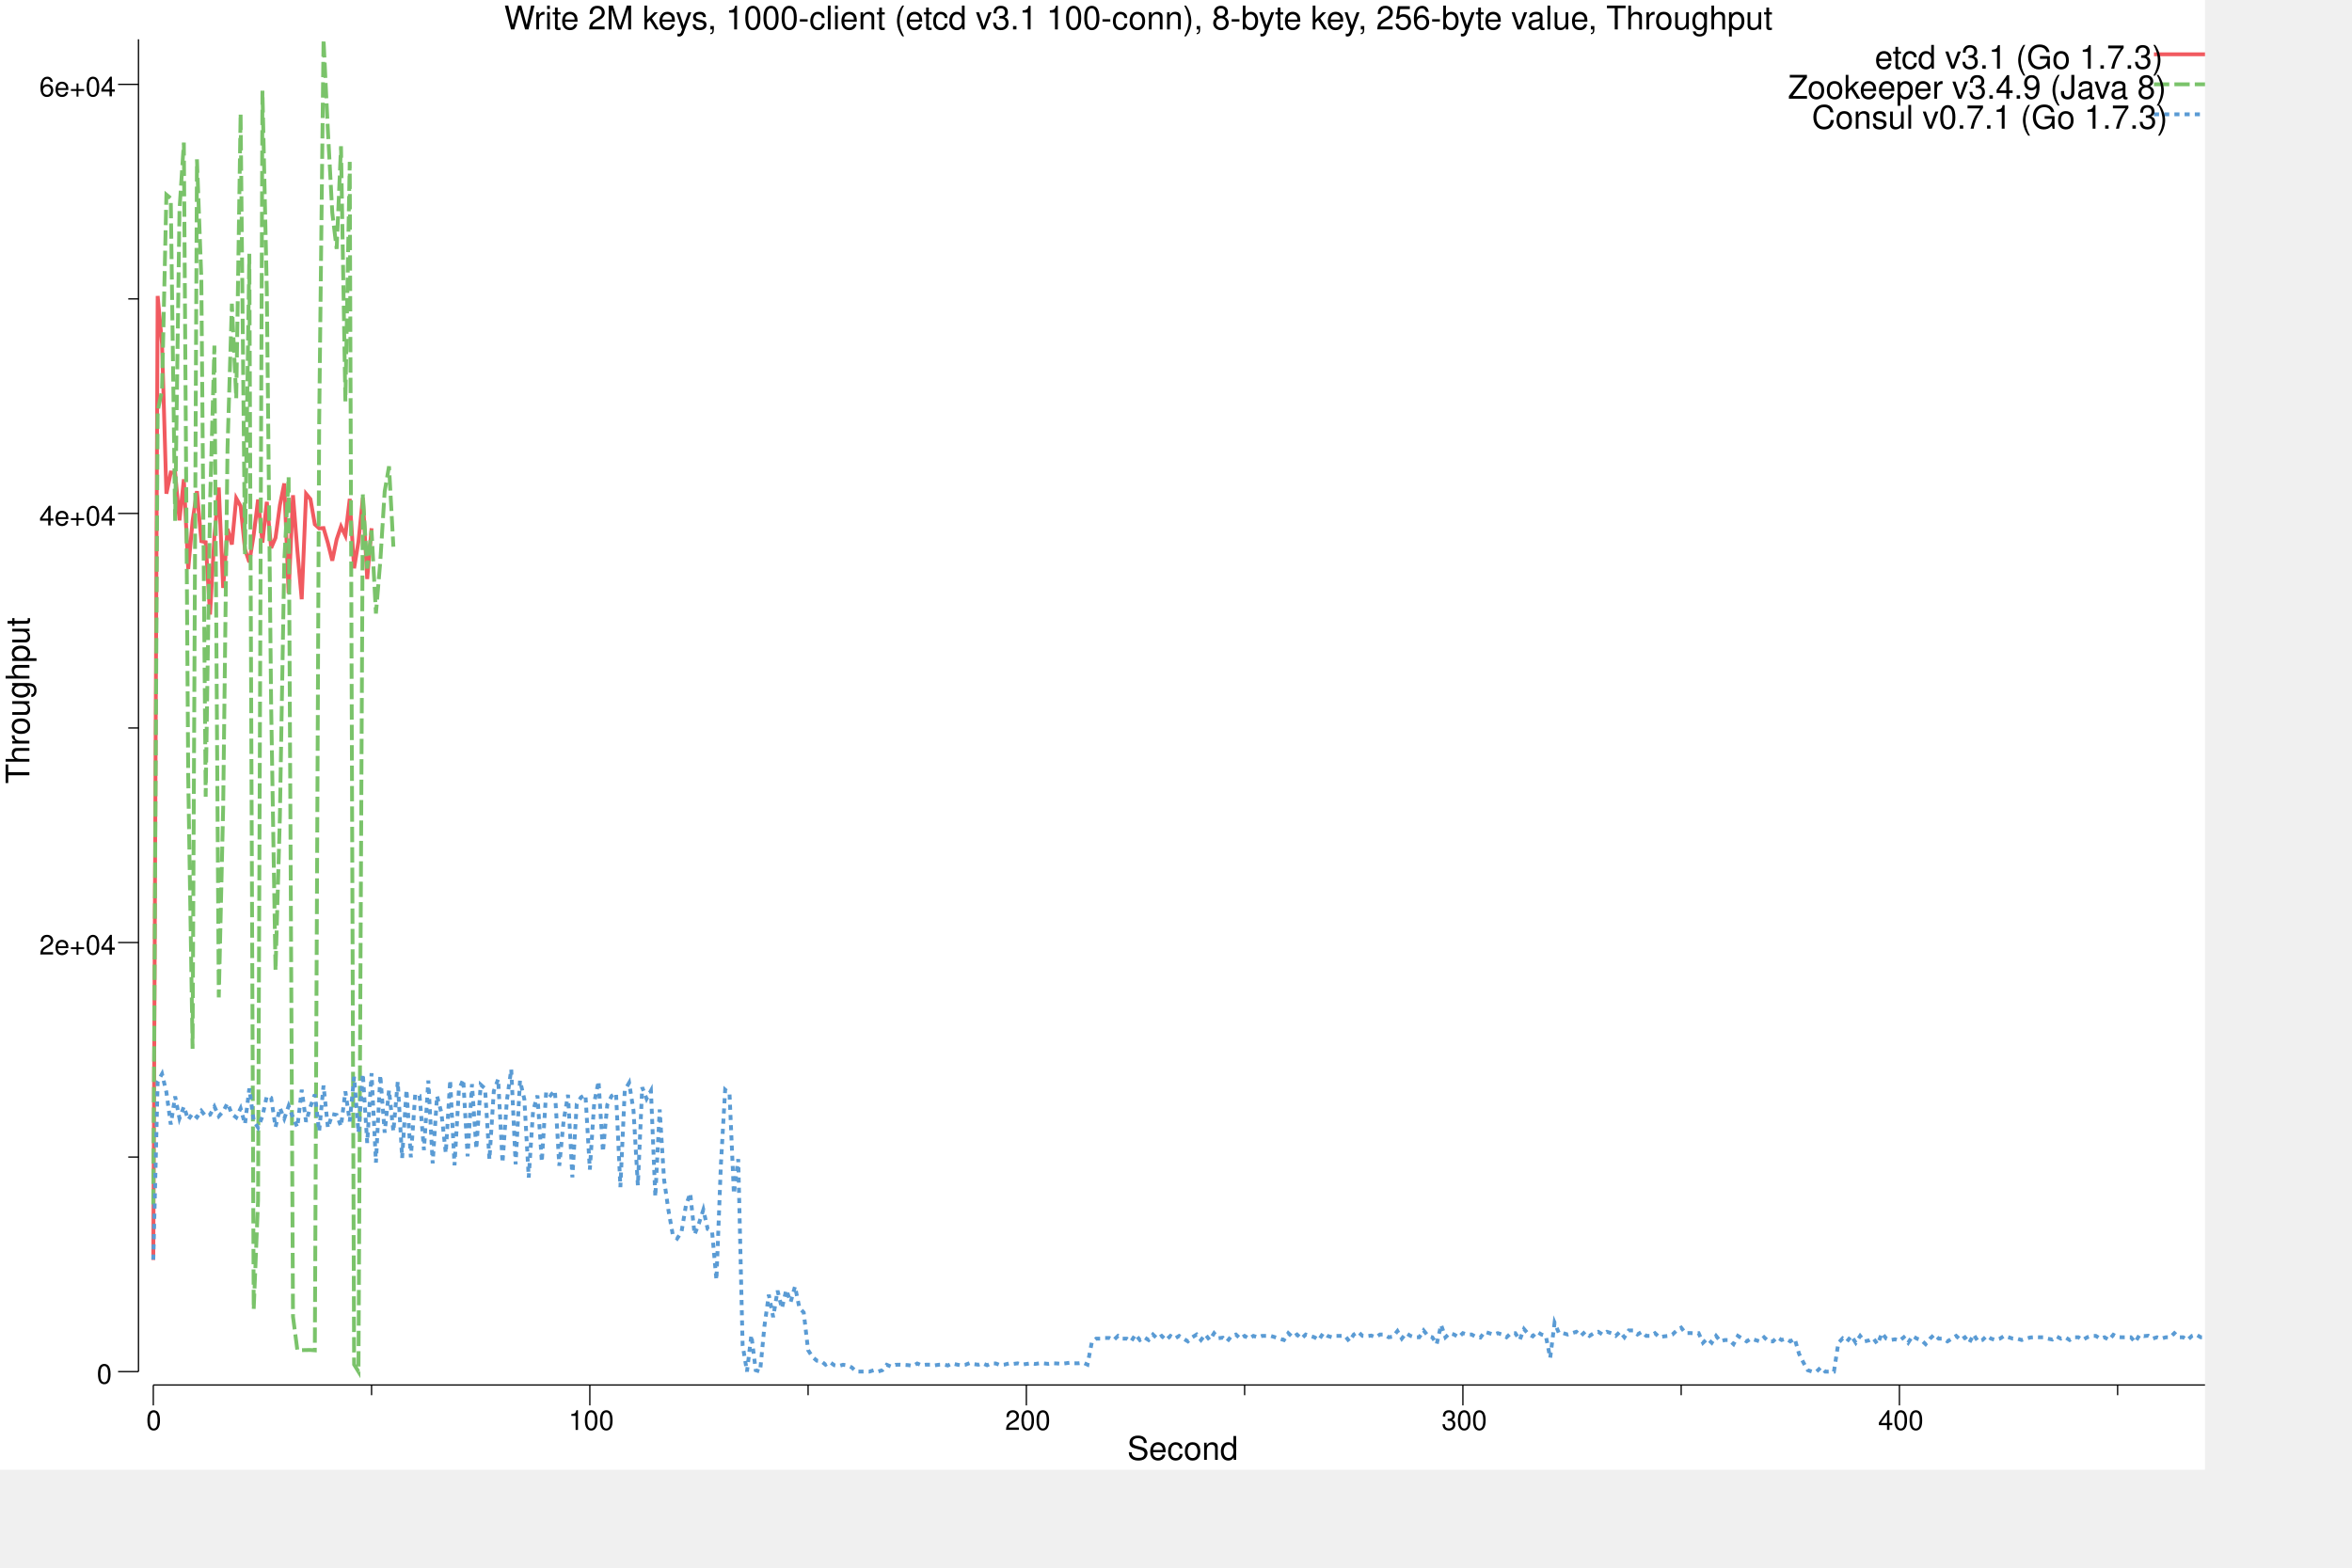
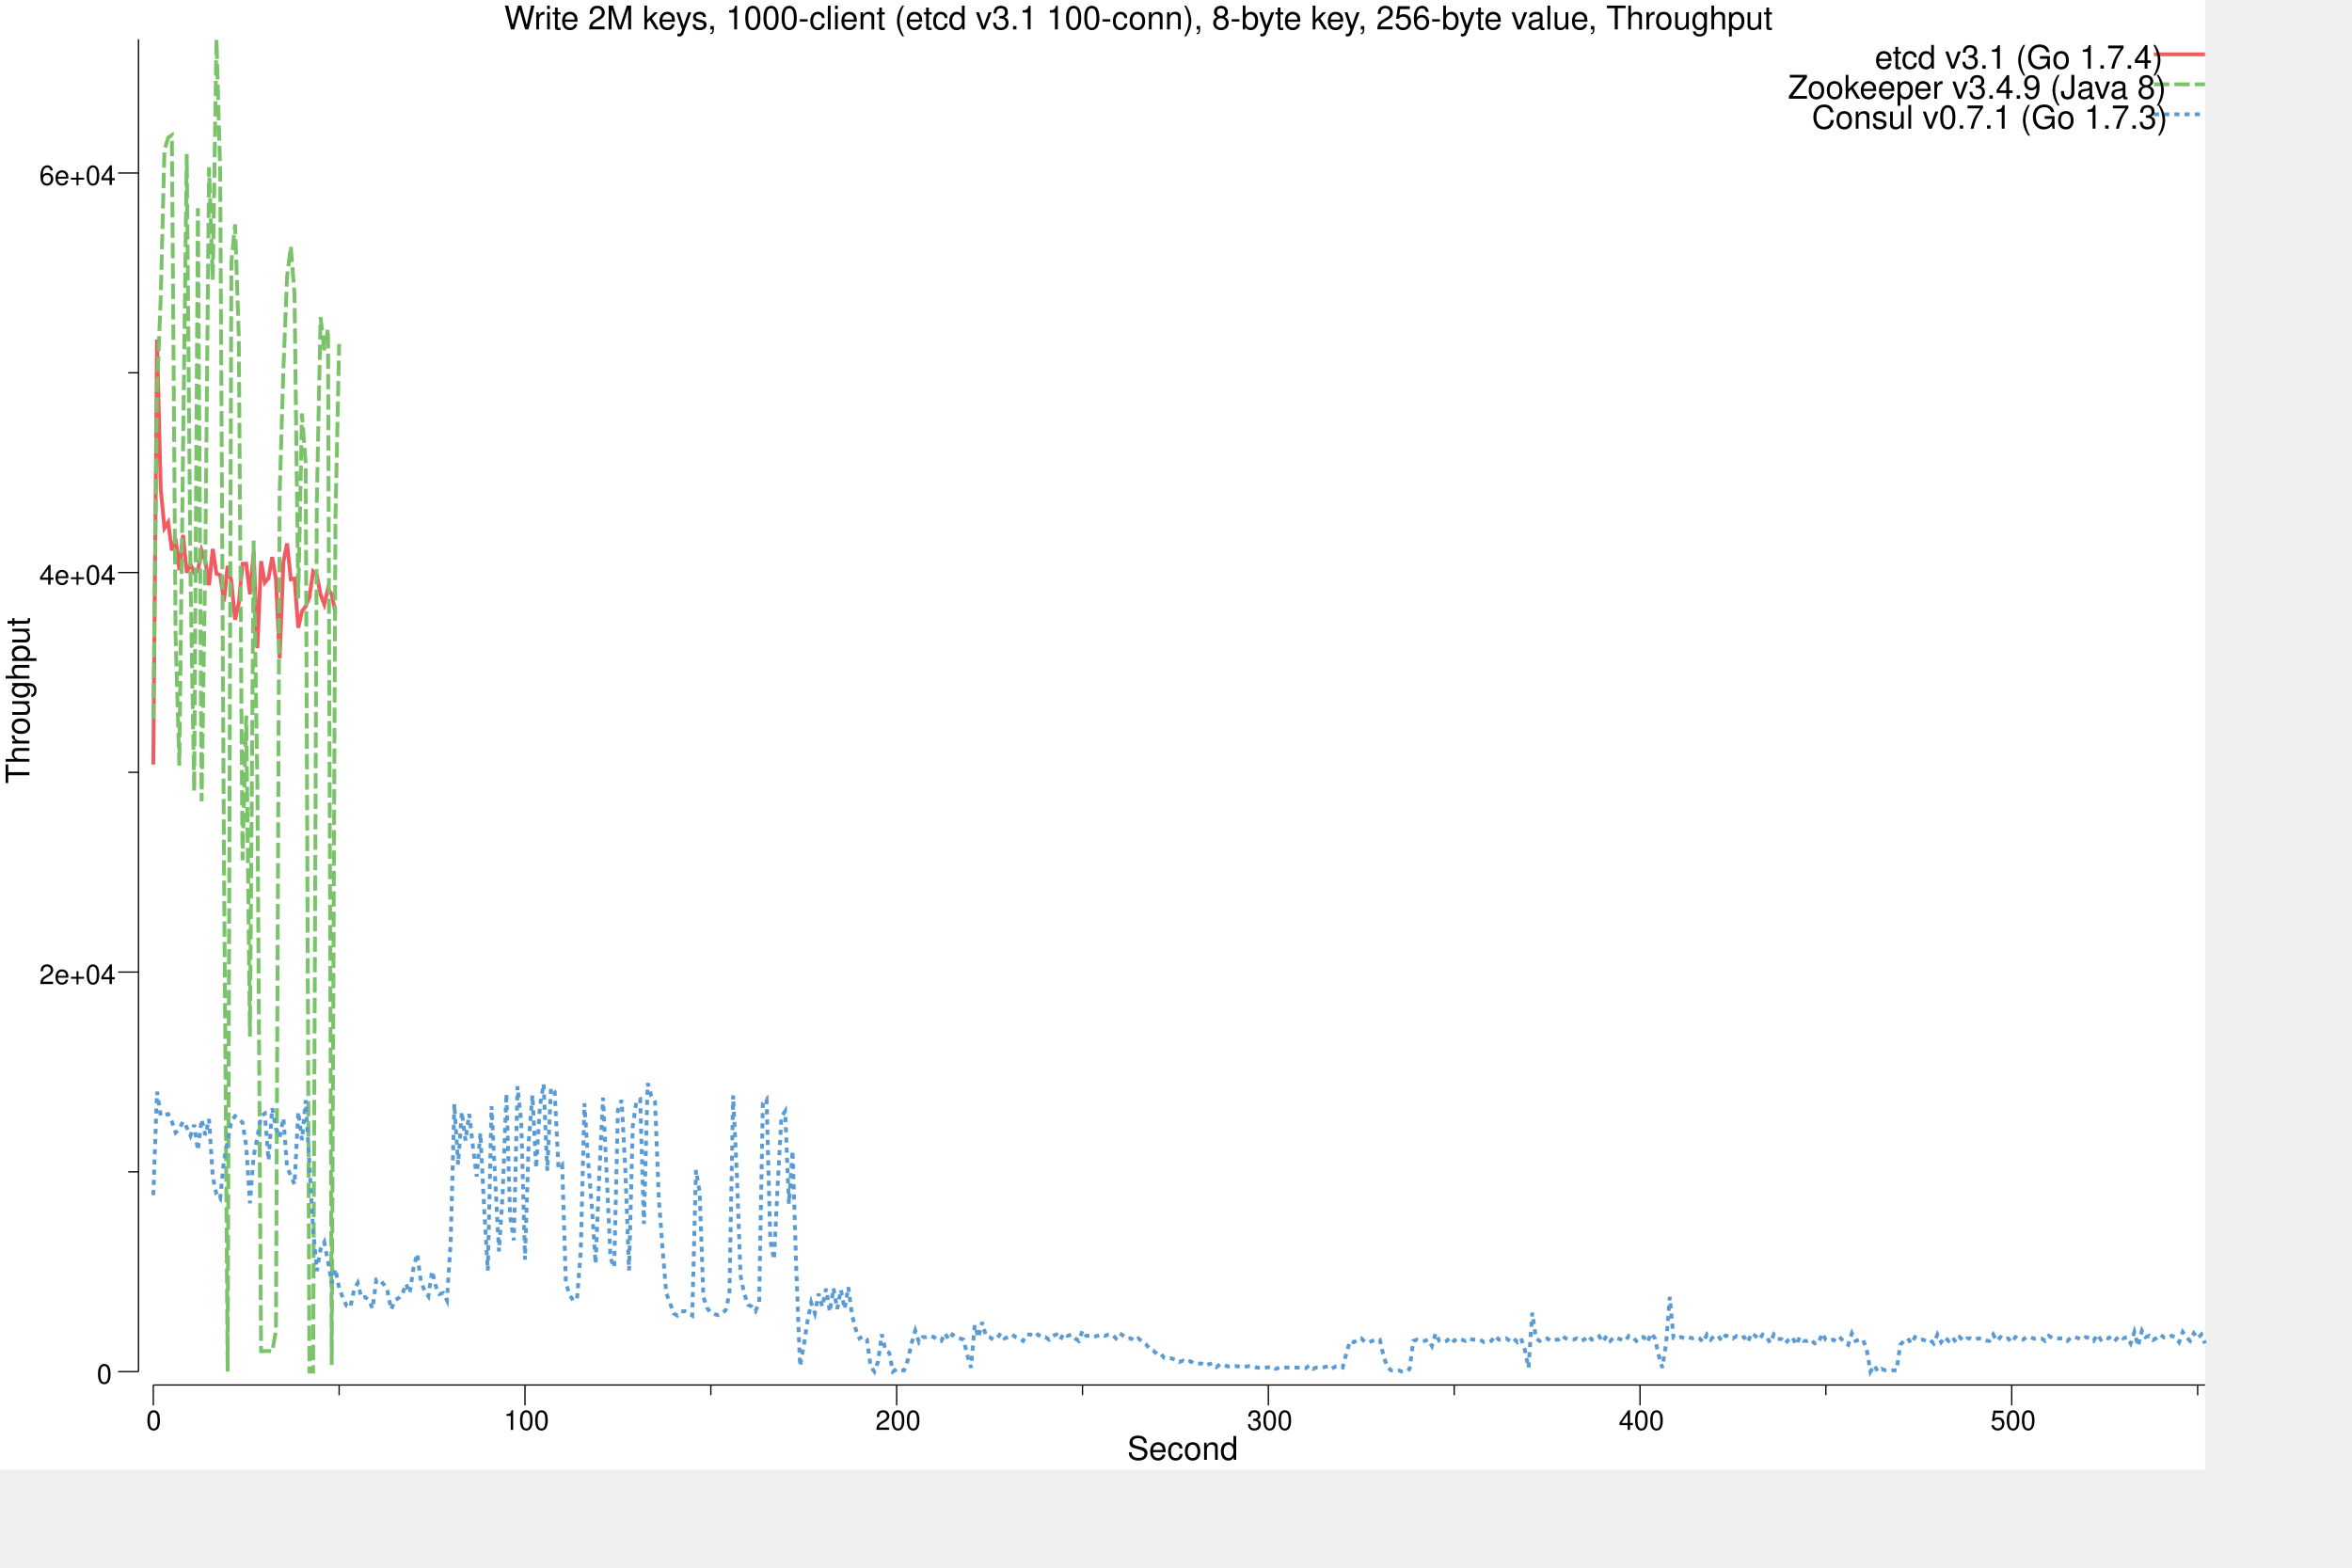
<svg xmlns="http://www.w3.org/2000/svg" width="12in" height="8in">
  <g transform="scale(1, -1) translate(0, -720)">
    <path d="M0,0L1080,0L1080,720L0,720Z" style="fill:#FFFFFF" />
    <text x="246.93" y="-705.6" transform="scale(1, -1)" style="font-family:Helvetica;font-weight:normal;font-style:normal;font-size:12pt">Write 2M keys, 1000-client (etcd v3.1 100-conn), 8-byte key, 256-byte value, Throughput</text>
    <text x="552.11" y="-4.849" transform="scale(1, -1)" style="font-family:Helvetica;font-weight:normal;font-style:normal;font-size:12pt">Second</text>
    <text x="71.609" y="-19.498" transform="scale(1, -1)" style="font-family:Helvetica;font-weight:normal;font-style:normal;font-size:10pt">0</text>
-     <text x="278.47" y="-19.498" transform="scale(1, -1)" style="font-family:Helvetica;font-weight:normal;font-style:normal;font-size:10pt">100</text>
-     <text x="492.28" y="-19.498" transform="scale(1, -1)" style="font-family:Helvetica;font-weight:normal;font-style:normal;font-size:10pt">200</text>
-     <text x="706.09" y="-19.498" transform="scale(1, -1)" style="font-family:Helvetica;font-weight:normal;font-style:normal;font-size:10pt">300</text>
-     <text x="919.9" y="-19.498" transform="scale(1, -1)" style="font-family:Helvetica;font-weight:normal;font-style:normal;font-size:10pt">400</text>
+     <text x="246.71" y="-19.498" transform="scale(1, -1)" style="font-family:Helvetica;font-weight:normal;font-style:normal;font-size:10pt">100</text>
+     <text x="428.76" y="-19.498" transform="scale(1, -1)" style="font-family:Helvetica;font-weight:normal;font-style:normal;font-size:10pt">200</text>
+     <text x="610.81" y="-19.498" transform="scale(1, -1)" style="font-family:Helvetica;font-weight:normal;font-style:normal;font-size:10pt">300</text>
+     <text x="792.86" y="-19.498" transform="scale(1, -1)" style="font-family:Helvetica;font-weight:normal;font-style:normal;font-size:10pt">400</text>
+     <text x="974.91" y="-19.498" transform="scale(1, -1)" style="font-family:Helvetica;font-weight:normal;font-style:normal;font-size:10pt">500</text>
    <path d="M75.085,31.498L75.085,41.498" style="fill:none;stroke:#000000;stroke-width:0.625" />
-     <path d="M288.9,31.498L288.9,41.498" style="fill:none;stroke:#000000;stroke-width:0.625" />
-     <path d="M502.71,31.498L502.71,41.498" style="fill:none;stroke:#000000;stroke-width:0.625" />
-     <path d="M716.52,31.498L716.52,41.498" style="fill:none;stroke:#000000;stroke-width:0.625" />
-     <path d="M930.33,31.498L930.33,41.498" style="fill:none;stroke:#000000;stroke-width:0.625" />
-     <path d="M181.99,36.498L181.99,41.498" style="fill:none;stroke:#000000;stroke-width:0.625" />
-     <path d="M395.8,36.498L395.8,41.498" style="fill:none;stroke:#000000;stroke-width:0.625" />
-     <path d="M609.61,36.498L609.61,41.498" style="fill:none;stroke:#000000;stroke-width:0.625" />
-     <path d="M823.43,36.498L823.43,41.498" style="fill:none;stroke:#000000;stroke-width:0.625" />
-     <path d="M1037.2,36.498L1037.2,41.498" style="fill:none;stroke:#000000;stroke-width:0.625" />
+     <path d="M257.14,31.498L257.14,41.498" style="fill:none;stroke:#000000;stroke-width:0.625" />
+     <path d="M439.18,31.498L439.18,41.498" style="fill:none;stroke:#000000;stroke-width:0.625" />
+     <path d="M621.23,31.498L621.23,41.498" style="fill:none;stroke:#000000;stroke-width:0.625" />
+     <path d="M803.28,31.498L803.28,41.498" style="fill:none;stroke:#000000;stroke-width:0.625" />
+     <path d="M985.33,31.498L985.33,41.498" style="fill:none;stroke:#000000;stroke-width:0.625" />
+     <path d="M166.11,36.498L166.11,41.498" style="fill:none;stroke:#000000;stroke-width:0.625" />
+     <path d="M348.16,36.498L348.16,41.498" style="fill:none;stroke:#000000;stroke-width:0.625" />
+     <path d="M530.21,36.498L530.21,41.498" style="fill:none;stroke:#000000;stroke-width:0.625" />
+     <path d="M712.26,36.498L712.26,41.498" style="fill:none;stroke:#000000;stroke-width:0.625" />
+     <path d="M894.31,36.498L894.31,41.498" style="fill:none;stroke:#000000;stroke-width:0.625" />
+     <path d="M1076.4,36.498L1076.4,41.498" style="fill:none;stroke:#000000;stroke-width:0.625" />
    <path d="M75.085,41.498L1080,41.498" style="fill:none;stroke:#000000;stroke-width:0.625" />
    <g transform="rotate(90)">
      <text x="336.05" y="14.399" transform="scale(1, -1)" style="font-family:Helvetica;font-weight:normal;font-style:normal;font-size:12pt">Throughput</text>
    </g>
    <text x="47.404" y="-42.186" transform="scale(1, -1)" style="font-family:Helvetica;font-weight:normal;font-style:normal;font-size:10pt">0</text>
-     <text x="19.248" y="-252.39" transform="scale(1, -1)" style="font-family:Helvetica;font-weight:normal;font-style:normal;font-size:10pt">2e+04</text>
-     <text x="19.248" y="-462.59" transform="scale(1, -1)" style="font-family:Helvetica;font-weight:normal;font-style:normal;font-size:10pt">4e+04</text>
-     <text x="19.248" y="-672.8" transform="scale(1, -1)" style="font-family:Helvetica;font-weight:normal;font-style:normal;font-size:10pt">6e+04</text>
+     <text x="19.248" y="-237.91" transform="scale(1, -1)" style="font-family:Helvetica;font-weight:normal;font-style:normal;font-size:10pt">2e+04</text>
+     <text x="19.248" y="-433.64" transform="scale(1, -1)" style="font-family:Helvetica;font-weight:normal;font-style:normal;font-size:10pt">4e+04</text>
+     <text x="19.248" y="-629.37" transform="scale(1, -1)" style="font-family:Helvetica;font-weight:normal;font-style:normal;font-size:10pt">6e+04</text>
    <path d="M57.828,48.06L67.828,48.06" style="fill:none;stroke:#000000;stroke-width:0.625" />
-     <path d="M57.828,258.26L67.828,258.26" style="fill:none;stroke:#000000;stroke-width:0.625" />
-     <path d="M57.828,468.47L67.828,468.47" style="fill:none;stroke:#000000;stroke-width:0.625" />
-     <path d="M57.828,678.67L67.828,678.67" style="fill:none;stroke:#000000;stroke-width:0.625" />
-     <path d="M62.828,153.16L67.828,153.16" style="fill:none;stroke:#000000;stroke-width:0.625" />
-     <path d="M62.828,363.37L67.828,363.37" style="fill:none;stroke:#000000;stroke-width:0.625" />
-     <path d="M62.828,573.57L67.828,573.57" style="fill:none;stroke:#000000;stroke-width:0.625" />
+     <path d="M57.828,243.79L67.828,243.79" style="fill:none;stroke:#000000;stroke-width:0.625" />
+     <path d="M57.828,439.51L67.828,439.51" style="fill:none;stroke:#000000;stroke-width:0.625" />
+     <path d="M57.828,635.24L67.828,635.24" style="fill:none;stroke:#000000;stroke-width:0.625" />
+     <path d="M62.828,145.92L67.828,145.92" style="fill:none;stroke:#000000;stroke-width:0.625" />
+     <path d="M62.828,341.65L67.828,341.65" style="fill:none;stroke:#000000;stroke-width:0.625" />
+     <path d="M62.828,537.38L67.828,537.38" style="fill:none;stroke:#000000;stroke-width:0.625" />
    <path d="M67.828,48.06L67.828,700.75" style="fill:none;stroke:#000000;stroke-width:0.625" />
-     <path d="M75.085,102.74L77.224,575.01L79.362,551.55L81.5,478.13L83.638,488.53L85.776,488.39L87.914,465.07L90.052,485.21L92.19,441.25L94.328,464.83L96.467,479.4L98.605,454.87L100.74,454.39L102.88,418.93L105.02,457.35L107.16,481.16L109.3,431.97L111.43,460.92L113.57,453.25L115.71,475.91L117.85,472.08L119.99,450.86L122.12,444.58L124.26,457.95L126.4,475.29L128.54,454.18L130.68,474.14L132.81,451.55L134.95,456.5L137.09,472.5L139.23,483.17L141.37,429.35L143.51,477.39L145.64,450.38L147.78,426.43L149.92,478.07L152.06,475.46L154.2,463.12L156.33,461.16L158.47,461.3L160.61,453.96L162.75,445.33L164.89,455.76L167.02,462.09L169.16,457.65L171.3,475.61L173.44,441.59L175.58,454.74L177.72,476.14L179.85,436.34L181.99,461.23" style="fill:none;stroke:#F15A60;stroke-width:1.875" />
-     <path d="M75.085,129.94L77.224,518.62L79.362,528.75L81.5,624.62L83.638,622.85L85.776,464.84L87.914,617.18L90.052,650.16L92.19,339.01L94.328,206.2L96.467,641.96L98.605,583.77L100.74,329.67L102.88,473.33L105.02,550.68L107.16,231.37L109.3,324.11L111.43,500.12L113.57,571.21L115.71,524.84L117.85,664.37L119.99,448.54L122.12,595.68L124.26,78.466L126.4,131.91L128.54,675.56L130.68,578.25L132.81,374.23L134.95,244.55L137.09,319.97L139.23,445.09L141.37,486.38L143.51,74.945L145.64,58.634L147.78,58.57L149.92,58.623L152.06,58.644L154.2,58.476L156.33,512.98L158.47,700.75L160.61,655.8L162.75,615.78L164.89,598.05L167.02,648.36L169.16,523.37L171.3,640.71L173.44,51.518L175.58,48.06L177.72,477.77L179.85,441.5L181.99,460.16L184.13,419.43L186.27,445.04L188.41,479.2L190.54,491.56L192.68,452.17" style="fill:none;stroke:#7AC36A;stroke-width:1.875;stroke-dasharray:7.5,2.5" />
-     <path d="M75.085,102.93L77.224,190.13L79.362,193.92L81.5,184.94L83.638,169.12L85.776,182.88L87.914,172.1L90.052,177.87L92.19,171.46L94.328,174.55L96.467,172.64L98.605,175.82L100.74,173.14L102.88,173.9L105.02,177.89L107.16,173.18L109.3,175.52L111.43,179.55L113.57,174.28L115.71,172.57L117.85,177.02L119.99,169.34L122.12,186.78L124.26,170.92L126.4,167.59L128.54,173.14L130.68,183.03L132.81,182.15L134.95,167.84L137.09,177.2L139.23,171.98L141.37,178.18L143.51,172.47L145.64,167.79L147.78,186.16L149.92,170.4L152.06,177.87L154.2,183.81L156.33,165.77L158.47,188.2L160.61,167.49L162.75,174.21L164.89,173.8L167.02,168.22L169.16,185.33L171.3,170.61L173.44,192.48L175.58,165.16L177.72,193.92L179.85,160.08L181.99,194.25L184.13,150.44L186.27,193.34L188.41,165.1L190.54,185.95L192.68,165.67L194.82,190.09L196.96,152.72L199.1,186.18L201.23,153.04L203.37,183.93L205.51,183.24L207.65,156.58L209.79,190.68L211.92,150.07L214.06,183.12L216.2,174.83L218.34,155.06L220.48,190.87L222.62,149.11L224.75,186.05L226.89,191.23L229.03,153.53L231.17,188.9L233.31,157.08L235.44,188.64L237.58,186.71L239.72,151.94L241.86,185.49L244,191.33L246.13,150.3L248.27,181L250.41,196.14L252.55,149.6L254.69,190.62L256.83,181.46L258.96,143.11L261.1,175.84L263.24,183.32L265.38,150.83L267.52,185.22L269.65,183.42L271.79,185.72L273.93,148.88L276.07,171.05L278.21,183.67L280.34,143.21L282.48,179.22L284.62,182.49L286.76,183.6L288.9,147.02L291.04,179.81L293.17,190.32L295.31,155.71L297.45,178.84L299.59,183.13L301.73,184.45L303.86,138.41L306,185.83L308.14,189.55L310.28,176L312.42,139.3L314.55,187.35L316.69,181.71L318.83,185.67L320.97,133.67L323.11,176.48L325.25,142.16L327.38,127.21L329.52,115.12L331.66,113.24L333.8,116.51L335.94,129.31L338.07,135.45L340.21,115.22L342.35,120.7L344.49,127.36L346.63,117.88L348.76,116.79L350.9,92.928L353.04,148.47L355.18,186.14L357.32,184.31L359.45,135.09L361.59,152.17L363.73,61.04L365.87,48.06L368.01,65.97L370.15,48.733L372.28,48.06L374.42,70.363L376.56,85.729L378.7,74.725L380.84,87.747L382.97,79.065L385.11,88.094L387.25,82.113L389.39,89.765L391.53,79.318L393.66,77.005L395.8,58.581L397.94,55.228L400.08,53.42L402.22,53.2L404.36,51.424L406.49,52.748L408.63,51.171L410.77,50.782L412.91,51.413L415.05,51.108L417.18,50.12L419.32,48.071L421.46,48.071L423.6,48.092L425.74,48.06L427.87,48.691L430.01,48.06L432.15,48.733L434.29,51.413L436.43,50.541L438.57,51.392L440.7,51.445L442.84,51.36L444.98,51.224L447.12,50.814L449.26,52.033L451.39,51.15L453.53,51.445L455.67,51.466L457.81,51.129L459.95,51.434L462.08,51.56L464.22,51.056L466.36,52.065L468.5,51.539L470.64,51.108L472.78,51.382L474.91,52.222L477.05,51.707L479.19,51.434L481.33,52.096L483.47,51.182L485.6,52.117L487.74,52.033L489.88,51.224L492.02,51.487L494.16,52.054L496.29,51.823L498.43,52.107L500.57,51.487L502.71,51.802L504.85,52.107L506.98,51.812L509.12,52.128L511.26,52.075L513.4,51.854L515.54,52.138L517.68,52.054L519.81,51.865L521.95,52.128L524.09,52.433L526.23,52.128L528.37,52.149L530.5,52.454L532.64,51.476L534.78,62.501L536.92,64.204L539.06,64.204L541.19,64.54L543.33,64.54L545.47,63.521L547.61,65.549L549.75,64.204L551.89,64.204L554.02,62.859L556.16,66.222L558.3,63.521L560.44,64.877L562.58,63.531L564.71,66.222L566.85,64.204L568.99,65.549L571.13,63.521L573.27,65.549L575.4,64.204L577.54,65.549L579.68,64.204L581.82,62.859L583.96,64.866L586.1,66.222L588.23,63.531L590.37,66.222L592.51,63.531L594.65,66.873L596.79,64.414L598.92,64.687L601.06,62.859L603.2,65.539L605.34,66.222L607.48,64.204L609.61,65.549L611.75,64.204L613.89,65.549L616.03,64.866L618.17,65.549L620.31,65.549L622.44,65.549L624.58,64.877L626.72,64.193L628.86,63.531L631,66.895L633.13,64.877L635.27,66.222L637.41,64.204L639.55,66.222L641.69,65.549L643.82,64.877L645.96,63.531L648.1,66.895L650.24,65.539L652.38,64.877L654.51,65.549L656.65,65.549L658.79,65.549L660.93,62.859L663.07,66.211L665.21,67.567L667.34,65.549L669.48,65.381L671.62,65.717L673.76,64.866L675.9,66.222L678.03,66.222L680.17,64.877L682.31,65.192L684.45,67.925L686.59,64.204L688.72,66.895L690.86,65.549L693,64.877L695.14,64.877L697.28,68.229L699.42,65.549L701.55,64.877L703.69,61.513L705.83,70.93L707.97,64.877L710.11,66.895L712.24,66.211L714.38,64.877L716.52,66.895L718.66,66.211L720.8,66.222L722.93,65.045L725.07,64.708L727.21,67.567L729.35,66.895L731.49,66.211L733.63,66.895L735.76,66.222L737.9,64.877L740.04,66.895L742.18,66.884L744.32,63.531L746.45,68.912L748.59,66.432L750.73,65.339L752.87,67.567L755.01,66.222L757.14,65.549L759.28,54.787L761.42,72.023L763.56,66.895L765.7,66.884L767.84,66.222L769.97,66.895L772.11,67.567L774.25,65.549L776.39,67.567L778.53,65.539L780.66,66.895L782.8,67.567L784.94,66.222L787.08,67.567L789.22,66.884L791.35,65.549L793.49,67.567L795.63,64.877L797.77,68.24L799.91,68.219L802.04,66.243L804.18,67.567L806.32,65.549L808.46,65.549L810.6,66.895L812.74,64.866L814.87,65.297L817.01,65.549L819.15,66.222L821.29,68.24L823.43,69.585L825.56,66.895L827.7,66.958L829.84,66.831L831.98,66.895L834.12,62.175L836.25,64.204L838.39,62.186L840.53,65.539L842.67,62.859L844.81,63.531L846.95,63.531L849.08,61.513L851.22,65.549L853.36,64.204L855.5,62.859L857.64,64.204L859.77,63.531L861.91,62.859L864.05,64.877L866.19,62.859L868.33,62.848L870.46,64.877L872.6,63.531L874.74,64.204L876.88,62.859L879.02,64.204L881.16,56.805L883.29,52.517L885.43,48.743L887.57,48.06L889.71,48.06L891.85,50.11L893.98,48.06L896.12,48.06L898.26,48.06L900.4,62.07L902.54,64.362L904.67,62.859L906.81,65.549L908.95,62.186L911.09,65.549L913.23,62.859L915.37,63.342L917.5,64.393L919.64,61.513L921.78,66.895L923.92,64.193L926.06,63.531L928.19,63.899L930.33,63.163L932.47,64.877L934.61,62.186L936.75,65.539L938.88,64.204L941.02,63.531L943.16,61.513L945.3,64.204L947.44,66.222L949.57,64.204L951.71,64.204L953.85,62.859L955.99,64.204L958.13,65.539L960.27,63.531L962.4,64.877L964.54,62.186L966.68,66.222L968.82,62.848L970.96,63.521L973.09,65.549L975.23,64.204L977.37,63.531L979.51,64.204L981.65,65.549L983.78,64.877L985.92,64.204L988.06,64.204L990.2,63.531L992.34,64.204L994.48,64.782L996.61,64.961L998.75,64.877L1000.9,64.877L1003,64.204L1005.2,63.773L1007.3,65.297L1009.4,64.204L1011.6,64.877L1013.7,63.531L1015.9,64.877L1018,64.866L1020.1,63.531L1022.3,64.877L1024.4,65.549L1026.5,65.549L1028.7,64.204L1030.8,64.877L1033,63.531L1035.1,66.096L1037.2,65.003L1039.4,64.866L1041.5,64.877L1043.7,64.877L1045.8,62.459L1047.9,65.949L1050.1,65.444L1052.2,65.644L1054.3,64.214L1056.5,64.877L1058.6,64.204L1060.8,64.877L1062.9,64.866L1065,66.895L1067.2,64.877L1069.3,64.877L1071.4,63.531L1073.6,65.549L1075.7,66.211L1077.9,64.877L1080,64.877" style="fill:none;stroke:#5A9BD4;stroke-width:1.875;stroke-dasharray:2.5,2.5" />
+     <path d="M75.085,345.47L76.906,553.66L78.726,480.4L80.547,461.28L82.367,464.14L84.188,450.33L86.008,456.05L87.829,440.67L89.649,457.93L91.47,439.43L93.29,443.66L95.111,439.38L96.931,440.42L98.752,450.3L100.57,445.07L102.39,433.34L104.21,451.08L106.03,438.95L107.85,438.26L109.67,425.39L111.5,442.78L113.32,435.28L115.14,416.41L116.96,424.48L118.78,443.82L120.6,443.83L122.42,428.91L124.24,449.52L126.06,402.48L127.88,445.11L129.7,434.61L131.52,436.76L133.34,447.1L135.16,436.28L136.98,397.41L138.8,444.69L140.62,453.79L142.44,436.15L144.26,436.53L146.08,412.44L147.91,420.53L149.73,422.93L151.55,427.38L153.37,440.02L155.19,438.22L157.01,428.66L158.83,423.93L160.65,431.58L162.47,428.88L164.29,419.7" style="fill:none;stroke:#F15A60;stroke-width:1.875" />
+     <path d="M75.085,367.9L76.906,527.58L78.726,574.18L80.547,646.6L82.367,652.51L84.188,653.8L86.008,408.94L87.829,344.97L89.649,499.43L91.47,644.53L93.29,438.83L95.111,332.35L96.931,618.03L98.752,327.41L100.57,447L102.39,638.08L104.21,582.95L106.03,700.75L107.85,635.54L109.67,303.31L111.5,48.06L113.32,591.44L115.14,610.11L116.96,555.07L118.78,298.53L120.6,369.41L122.42,212.2L124.24,455.18L126.06,335.24L127.88,58.042L129.7,58.091L131.52,58.179L133.34,57.847L135.16,68.181L136.98,478.14L138.8,538.96L140.62,584.64L142.44,599.24L144.26,575.65L146.08,426.77L147.91,517.47L149.73,492.61L151.55,48.06L153.37,48.06L155.19,474.89L157.01,564.65L158.83,548.42L160.65,558.87L162.47,51.319L164.29,464.85L166.11,551.52" style="fill:none;stroke:#7AC36A;stroke-width:1.875;stroke-dasharray:7.5,2.5" />
+     <path d="M75.085,134.52L76.906,185.21L78.726,173.46L80.547,173.65L82.367,174.24L84.188,170.52L86.008,165.16L87.829,166.88L89.649,170.59L91.47,167.69L93.29,163.62L95.111,168.96L96.931,156.47L98.752,171.63L100.57,163.88L102.39,171.78L104.21,143.43L106.03,134.99L107.85,132.8L109.67,151.41L111.5,161.05L113.32,170.86L115.14,173.2L116.96,171.59L118.78,170.14L120.6,158.49L122.42,130.53L124.24,153.73L126.06,162.82L127.88,173.29L129.7,174.48L131.52,151.56L133.34,177.14L135.16,167.05L136.98,162.92L138.8,172.19L140.62,148.07L142.44,144.08L144.26,139.78L146.08,175.31L147.91,161.46L149.73,181.02L151.55,149.72L153.37,117.45L155.19,97.286L157.01,108.05L158.83,111.49L160.65,101.93L162.47,91.394L164.29,98.333L166.11,88.938L167.93,84.28L169.75,80.267L171.57,79.514L173.39,87.979L175.21,91.443L177.03,84.26L178.85,84.583L180.67,83.027L182.49,78.907L184.32,93.117L186.14,92.784L187.96,90.797L189.78,87.48L191.6,78.486L193.42,83.056L195.24,84.064L197.06,86.022L198.88,91.062L200.7,86.54L202.52,98.832L204.34,105.8L206.16,92.236L207.98,87.617L209.8,85.004L211.62,97.295L213.44,89.907L215.26,86.012L217.08,86.579L218.9,82.949L220.73,111.53L222.55,179.15L224.37,149.53L226.19,175.31L228.01,161.26L229.83,174.28L231.65,158.02L233.47,143.63L235.29,164.91L237.11,128.66L238.93,97.579L240.75,178.11L242.57,141.66L244.39,106.94L246.21,135.14L248.03,184.27L249.85,124.2L251.67,112.36L253.49,187.84L255.31,170.24L257.14,102.9L258.96,160.8L260.78,183.44L262.6,147.73L264.42,177.72L266.24,188.98L268.06,146.47L269.88,187.02L271.7,185.1L273.52,147.86L275.34,149.43L277.16,91.473L278.98,85.748L280.8,82.821L282.62,83.653L284.44,106.7L286.26,179.48L288.08,150.92L289.9,128.73L291.72,100.91L293.55,145.14L295.37,182.26L297.19,143.71L299.01,103.64L300.83,99.145L302.65,176.2L304.47,181.09L306.29,146.9L308.11,97.599L309.93,168.45L311.75,180.82L313.57,181.48L315.39,120.4L317.21,189.39L319.03,183.04L320.85,180.19L322.67,133.18L324.49,108.6L326.31,86.56L328.13,81.784L329.96,76.568L331.78,75.482L333.6,77.439L335.42,77.703L337.24,76.676L339.06,75.531L340.88,146.79L342.7,135.93L344.52,84.661L346.34,79.21L348.16,76.901L349.98,76.196L351.8,75.697L353.62,76.441L355.44,78.193L357.26,85.953L359.08,183.35L360.9,144.96L362.72,94.986L364.54,86.168L366.37,80.815L368.19,79.925L370.01,77.635L371.83,82.185L373.65,179.68L375.47,181.52L377.29,112.36L379.11,102.95L380.93,140.05L382.75,172.82L384.57,175.63L386.39,130.31L388.21,156.29L390.03,98L391.85,50.712L393.67,60.636L395.49,72.634L397.31,81.882L399.13,76.607L400.95,86.237L402.77,79.905L404.6,88.703L406.42,77.37L408.24,88.899L410.06,78.75L411.88,88.135L413.7,78.75L415.52,89.398L417.34,75.619L419.16,68.729L420.98,64.345L422.8,65.421L424.62,63.895L426.44,50.566L428.26,48.06L430.08,53.071L431.9,66.38L433.72,58.483L435.54,57.24L437.36,48.06L439.18,49.303L441.01,48.696L442.83,48.696L444.65,53.717L446.47,61.83L448.29,68.103L450.11,62.466L451.93,64.971L453.75,64.971L455.57,65.597L457.39,64.971L459.21,63.718L461.03,63.092L462.85,66.85L464.67,63.718L466.49,66.224L468.31,64.971L470.13,64.345L471.95,63.718L473.77,56.203L475.59,49.939L477.42,70.755L479.24,64.736L481.06,72.252L482.88,65.597L484.7,64.971L486.52,63.709L488.34,64.345L490.16,66.85L491.98,64.345L493.8,64.971L495.62,66.224L497.44,64.971L499.26,64.345L501.08,63.092L502.9,66.224L504.72,66.224L506.54,64.961L508.36,66.224L510.18,64.971L512,64.961L513.83,63.718L515.65,65.597L517.47,66.214L519.29,63.718L521.11,66.85L522.93,65.597L524.75,66.204L526.57,64.364L528.39,63.092L530.21,68.122L532.03,65.578L533.85,65.597L535.67,64.971L537.49,65.597L539.31,66.224L541.13,65.597L542.95,66.224L544.77,66.214L546.59,64.345L548.41,66.85L550.24,65.597L552.06,64.345L553.88,64.345L555.7,63.082L557.52,64.345L559.34,62.857L561.16,61.624L562.98,59.305L564.8,58.395L566.62,56.741L568.44,56.976L570.26,54.735L572.08,54.48L573.9,54.539L575.72,53.824L577.54,52.748L579.36,53.423L581.18,52.494L583,53.149L584.82,52.122L586.65,51.985L588.47,52.024L590.29,50.83L592.11,51.701L593.93,52.043L595.75,50.252L597.57,51.652L599.39,51.476L601.21,50.595L603.03,50.703L604.85,50.82L606.67,50.575L608.49,50.155L610.31,50.526L612.13,50.752L613.95,50.556L615.77,49.978L617.59,50.096L619.41,49.9L621.23,50.194L623.06,50.536L624.88,49.43L626.7,50.047L628.52,49.881L630.34,50.106L632.16,49.998L633.98,50.037L635.8,50.027L637.62,49.9L639.44,49.695L641.26,51.045L643.08,49.43L644.9,50.067L646.72,49.871L648.54,50.204L650.36,50.673L652.18,49.46L654,50.507L655.82,50.703L657.64,50.076L659.47,57.171L661.29,63.092L663.11,62.456L664.93,63.718L666.75,64.345L668.57,62.466L670.39,62.466L672.21,63.092L674.03,63.709L675.85,63.689L677.67,55.606L679.49,50.409L681.31,48.696L683.13,48.696L684.95,48.696L686.77,48.06L688.59,48.06L690.41,49.333L692.23,63.092L694.05,63.718L695.88,63.092L697.7,63.092L699.52,63.718L701.34,60.587L703.16,66.85L704.98,63.092L706.8,62.466L708.62,63.092L710.44,64.971L712.26,63.082L714.08,64.345L715.9,63.718L717.72,63.092L719.54,64.345L721.36,63.718L723.18,63.709L725,63.718L726.82,62.466L728.64,62.466L730.46,63.092L732.29,65.578L734.11,63.718L735.93,63.718L737.75,64.345L739.57,63.092L741.39,64.345L743.21,62.466L745.03,64.345L746.85,58.708L748.67,49.939L750.49,76.871L752.31,64.345L754.13,63.092L755.95,64.345L757.77,64.345L759.59,63.092L761.41,63.709L763.23,63.718L765.05,65.597L766.87,64.345L768.69,63.718L770.52,63.718L772.34,64.345L774.16,63.092L775.98,63.718L777.8,65.597L779.62,63.718L781.44,63.797L783.26,65.343L785.08,62.632L786.9,65.597L788.72,63.092L790.54,64.971L792.36,64.345L794.18,63.718L796,63.092L797.82,65.597L799.64,64.971L801.46,63.092L803.28,64.971L805.1,64.971L806.93,62.466L808.75,66.84L810.57,64.345L812.39,56.203L814.21,49.939L816.03,61.605L817.85,84.671L819.67,64.501L821.49,64.345L823.31,64.971L825.13,64.345L826.95,64.971L828.77,64.345L830.59,64.971L832.41,64.345L834.23,62.466L836.05,66.224L837.87,63.709L839.69,65.588L841.51,65.597L843.34,63.092L845.16,65.686L846.98,65.5L848.8,64.345L850.62,65.47L852.44,64.472L854.26,64.971L856.08,62.466L857.9,66.84L859.72,65.597L861.54,63.718L863.36,66.224L865.18,65.284L867,62.153L868.82,66.224L870.64,64.012L872.46,64.051L874.28,61.84L876.1,63.718L877.92,64.971L879.75,61.213L881.57,64.971L883.39,63.092L885.21,63.092L887.03,63.709L888.85,61.84L890.67,61.928L892.49,66.762L894.31,63.581L896.13,63.219L897.95,63.718L899.77,62.466L901.59,64.345L903.41,62.466L905.23,61.213L907.05,66.84L908.87,63.092L910.69,63.718L912.51,63.718L914.33,58.708L916.16,48.06L917.98,51.143L919.8,48.06L921.62,49.333L923.44,48.696L925.26,48.696L927.08,48.696L928.9,48.696L930.72,61.213L932.54,63.092L934.36,64.345L936.18,61.84L938,64.971L939.82,63.66L941.64,63.767L943.46,63.092L945.28,63.718L947.1,61.84L948.92,66.214L950.74,62.466L952.57,64.961L954.39,63.092L956.21,64.971L958.03,62.466L959.85,64.971L961.67,63.092L963.49,64.345L965.31,64.345L967.13,63.718L968.95,64.345L970.77,64.159L972.59,63.278L974.41,63.092L976.23,66.224L978.05,63.092L979.87,64.961L981.69,63.718L983.51,64.345L985.33,62.466L987.15,64.971L988.98,63.718L990.8,63.709L992.62,64.971L994.44,64.971L996.26,64.169L998.08,64.521L999.9,64.345L1001.7,63.092L1003.5,65.597L1005.4,64.345L1007.2,64.345L1009,64.335L1010.8,64.345L1012.6,63.092L1014.5,64.971L1016.3,64.971L1018.1,64.345L1019.9,63.709L1021.7,64.971L1023.6,64.345L1025.4,63.092L1027.2,66.224L1029,63.718L1030.8,64.971L1032.7,64.345L1034.5,65.597L1036.3,63.718L1038.1,65.597L1039.9,64.335L1041.8,64.961L1043.6,61.849L1045.4,67.457L1047.2,60.606L1049.1,68.103L1050.9,64.971L1052.7,65.597L1054.5,63.533L1056.3,64.531L1058.2,66.204L1060,64.678L1061.8,64.638L1063.6,65.597L1065.4,64.971L1067.3,62.466L1069.1,67.476L1070.9,64.912L1072.7,63.151L1074.5,66.85L1076.4,64.345L1078.2,66.204L1080,61.849" style="fill:none;stroke:#5A9BD4;stroke-width:1.875;stroke-dasharray:2.5,2.5" />
    <path d="M1055,693.4L1080,693.4" style="fill:none;stroke:#F15A60;stroke-width:1.875" />
-     <text x="918.26" y="-686.35" transform="scale(1, -1)" style="font-family:Helvetica;font-weight:normal;font-style:normal;font-size:12pt">etcd v3.1 (Go 1.7.3)</text>
+     <text x="918.26" y="-686.35" transform="scale(1, -1)" style="font-family:Helvetica;font-weight:normal;font-style:normal;font-size:12pt">etcd v3.1 (Go 1.7.4)</text>
    <path d="M1055,678.7L1080,678.7" style="fill:none;stroke:#7AC36A;stroke-width:1.875;stroke-dasharray:7.5,2.5" />
    <text x="875.74" y="-671.65" transform="scale(1, -1)" style="font-family:Helvetica;font-weight:normal;font-style:normal;font-size:12pt">Zookeeper v3.4.9 (Java 8)</text>
    <path d="M1055,664L1080,664" style="fill:none;stroke:#5A9BD4;stroke-width:1.875;stroke-dasharray:2.5,2.5" />
    <text x="887.41" y="-656.95" transform="scale(1, -1)" style="font-family:Helvetica;font-weight:normal;font-style:normal;font-size:12pt">Consul v0.7.1 (Go 1.7.3)</text>
  </g>
</svg>
